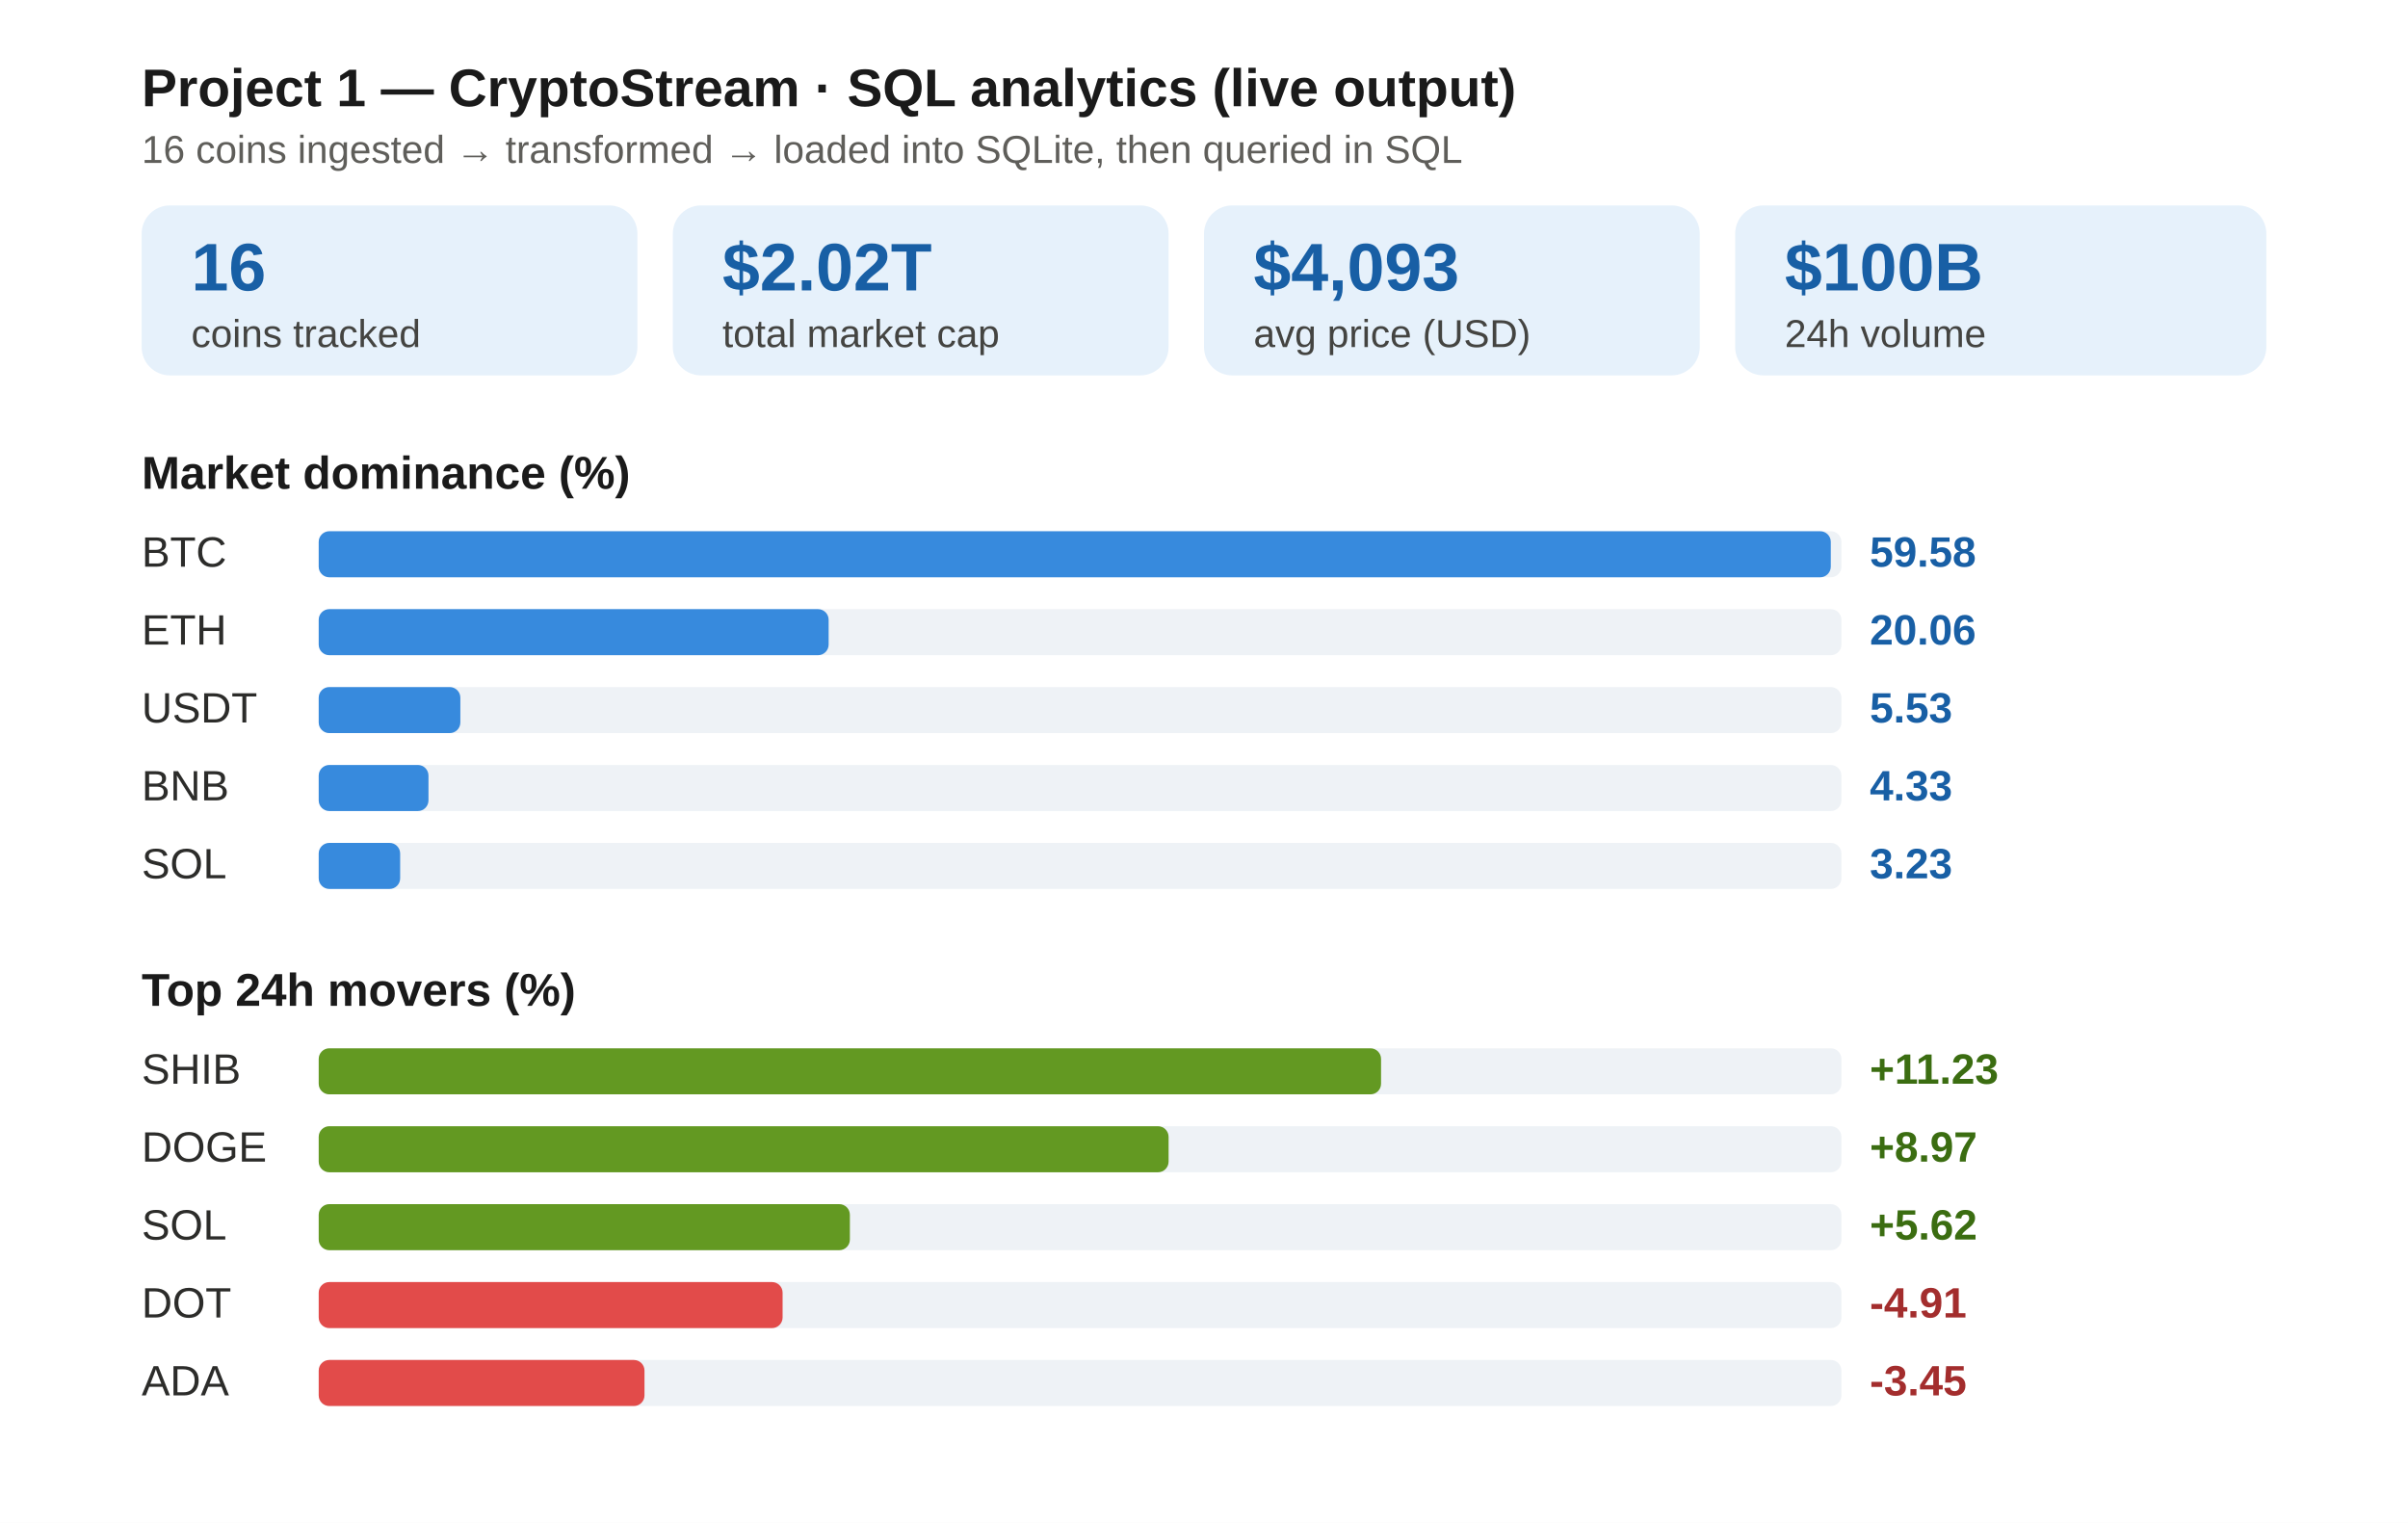
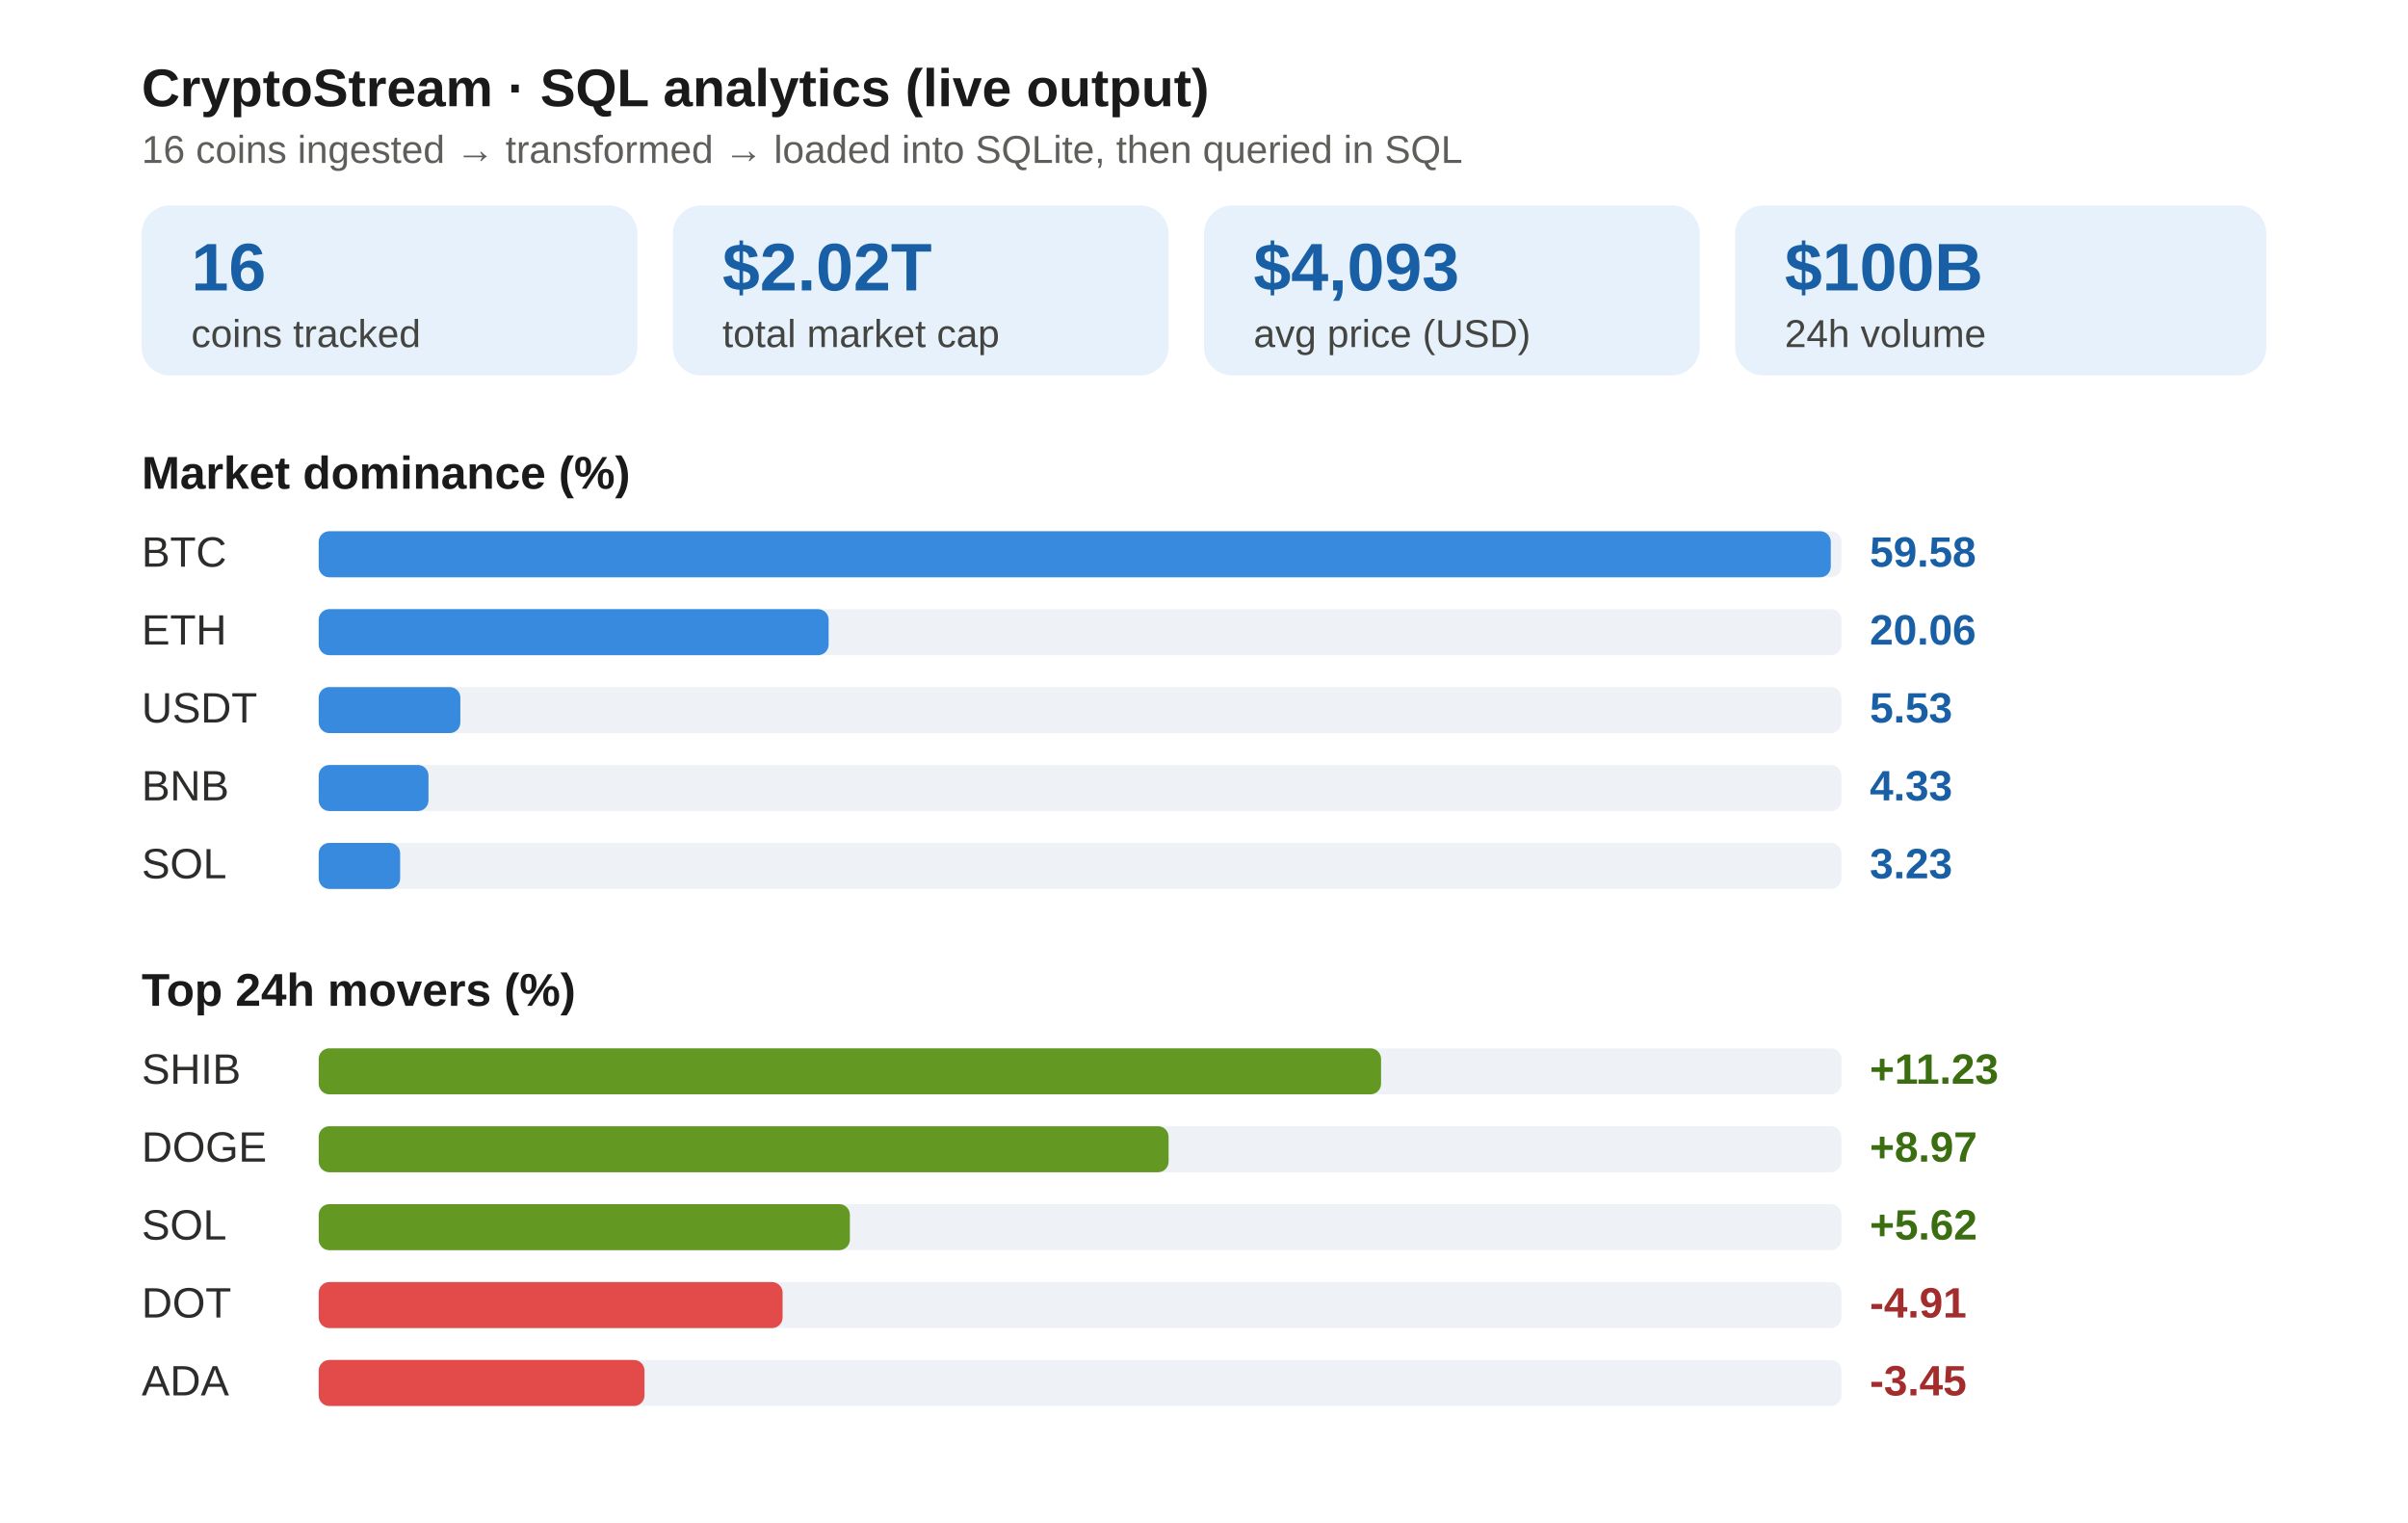
<svg xmlns="http://www.w3.org/2000/svg" width="680" height="430" viewBox="0 0 680 430">
  <style>
    text { font-family: Arial, Helvetica, sans-serif; }
    .hdr { font-size: 15px; font-weight: 700; fill: #1a1a1a; }
    .sub { font-size: 11px; fill: #5F5E5A; }
    .kpiN { font-size: 19px; font-weight: 700; fill: #185FA5; }
    .kpiL { font-size: 11px; fill: #444441; }
    .lbl { font-size: 12px; fill: #2C2C2A; }
    .val { font-size: 12px; font-weight: 700; }
  </style>
  <rect x="0" y="0" width="680" height="430" fill="#ffffff" />
-   <text class="hdr" x="40" y="30">Project 1 — CryptoStream · SQL analytics (live output)</text>
+   <text class="hdr" x="40" y="30">CryptoStream · SQL analytics (live output)</text>
  <text class="sub" x="40" y="46">16 coins ingested → transformed → loaded into SQLite, then queried in SQL</text>
  <g>
    <rect x="40" y="58" width="140" height="48" rx="8" fill="#E6F1FB" />
    <text class="kpiN" x="54" y="82">16</text>
    <text class="kpiL" x="54" y="98">coins tracked</text>
  </g>
  <g>
    <rect x="190" y="58" width="140" height="48" rx="8" fill="#E6F1FB" />
    <text class="kpiN" x="204" y="82">$2.02T</text>
    <text class="kpiL" x="204" y="98">total market cap</text>
  </g>
  <g>
    <rect x="340" y="58" width="140" height="48" rx="8" fill="#E6F1FB" />
    <text class="kpiN" x="354" y="82">$4,093</text>
    <text class="kpiL" x="354" y="98">avg price (USD)</text>
  </g>
  <g>
    <rect x="490" y="58" width="150" height="48" rx="8" fill="#E6F1FB" />
    <text class="kpiN" x="504" y="82">$100B</text>
    <text class="kpiL" x="504" y="98">24h volume</text>
  </g>
  <text class="hdr" x="40" y="138" style="font-size:13px">Market dominance (%)</text>
  <g>
    <text class="lbl" x="40" y="160">BTC</text>
    <rect x="90" y="150" width="430" height="13" rx="3" fill="#EEF2F6" />
    <rect x="90" y="150" width="427" height="13" rx="3" fill="#378ADD" />
    <text class="val" x="528" y="160" fill="#185FA5">59.58</text>
    <text class="lbl" x="40" y="182">ETH</text>
    <rect x="90" y="172" width="430" height="13" rx="3" fill="#EEF2F6" />
    <rect x="90" y="172" width="144" height="13" rx="3" fill="#378ADD" />
    <text class="val" x="528" y="182" fill="#185FA5">20.06</text>
    <text class="lbl" x="40" y="204">USDT</text>
    <rect x="90" y="194" width="430" height="13" rx="3" fill="#EEF2F6" />
    <rect x="90" y="194" width="40" height="13" rx="3" fill="#378ADD" />
    <text class="val" x="528" y="204" fill="#185FA5">5.53</text>
    <text class="lbl" x="40" y="226">BNB</text>
    <rect x="90" y="216" width="430" height="13" rx="3" fill="#EEF2F6" />
    <rect x="90" y="216" width="31" height="13" rx="3" fill="#378ADD" />
    <text class="val" x="528" y="226" fill="#185FA5">4.33</text>
    <text class="lbl" x="40" y="248">SOL</text>
    <rect x="90" y="238" width="430" height="13" rx="3" fill="#EEF2F6" />
    <rect x="90" y="238" width="23" height="13" rx="3" fill="#378ADD" />
    <text class="val" x="528" y="248" fill="#185FA5">3.23</text>
  </g>
  <text class="hdr" x="40" y="284" style="font-size:13px">Top 24h movers (%)</text>
  <g>
    <text class="lbl" x="40" y="306">SHIB</text>
    <rect x="90" y="296" width="430" height="13" rx="3" fill="#EEF2F6" />
    <rect x="90" y="296" width="300" height="13" rx="3" fill="#639922" />
    <text class="val" x="528" y="306" fill="#3B6D11">+11.23</text>
    <text class="lbl" x="40" y="328">DOGE</text>
    <rect x="90" y="318" width="430" height="13" rx="3" fill="#EEF2F6" />
    <rect x="90" y="318" width="240" height="13" rx="3" fill="#639922" />
    <text class="val" x="528" y="328" fill="#3B6D11">+8.97</text>
    <text class="lbl" x="40" y="350">SOL</text>
    <rect x="90" y="340" width="430" height="13" rx="3" fill="#EEF2F6" />
    <rect x="90" y="340" width="150" height="13" rx="3" fill="#639922" />
    <text class="val" x="528" y="350" fill="#3B6D11">+5.62</text>
    <text class="lbl" x="40" y="372">DOT</text>
    <rect x="90" y="362" width="430" height="13" rx="3" fill="#EEF2F6" />
    <rect x="90" y="362" width="131" height="13" rx="3" fill="#E24B4A" />
    <text class="val" x="528" y="372" fill="#A32D2D">-4.91</text>
    <text class="lbl" x="40" y="394">ADA</text>
    <rect x="90" y="384" width="430" height="13" rx="3" fill="#EEF2F6" />
    <rect x="90" y="384" width="92" height="13" rx="3" fill="#E24B4A" />
    <text class="val" x="528" y="394" fill="#A32D2D">-3.45</text>
  </g>
</svg>
